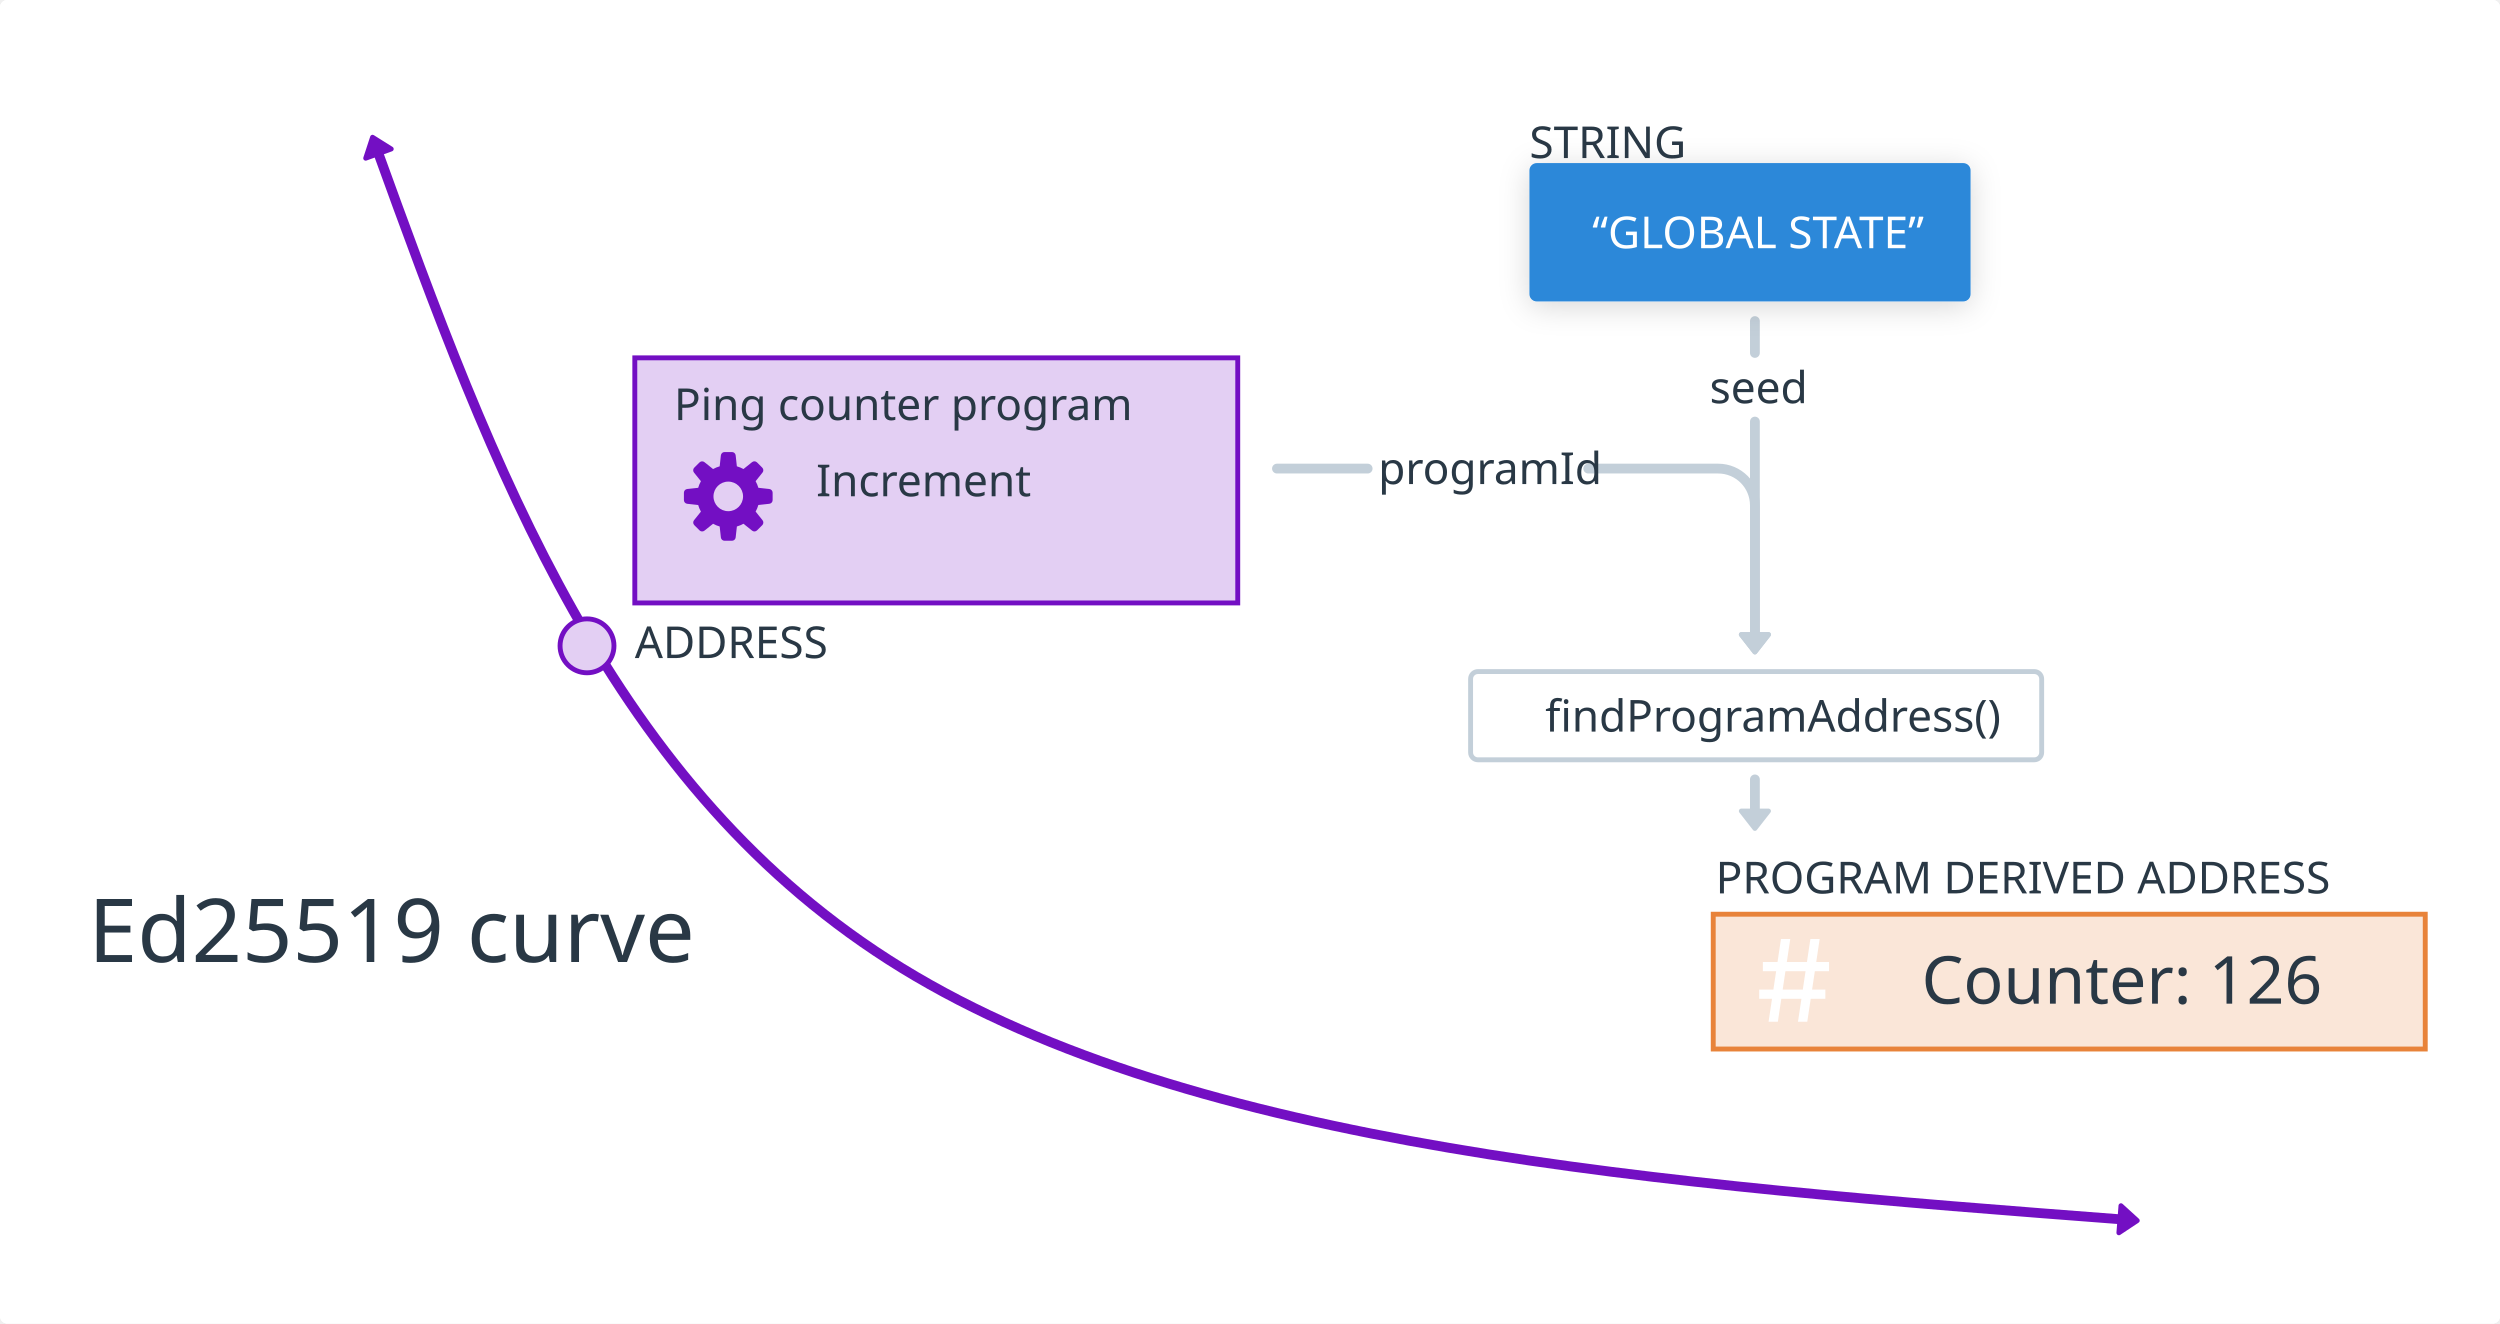
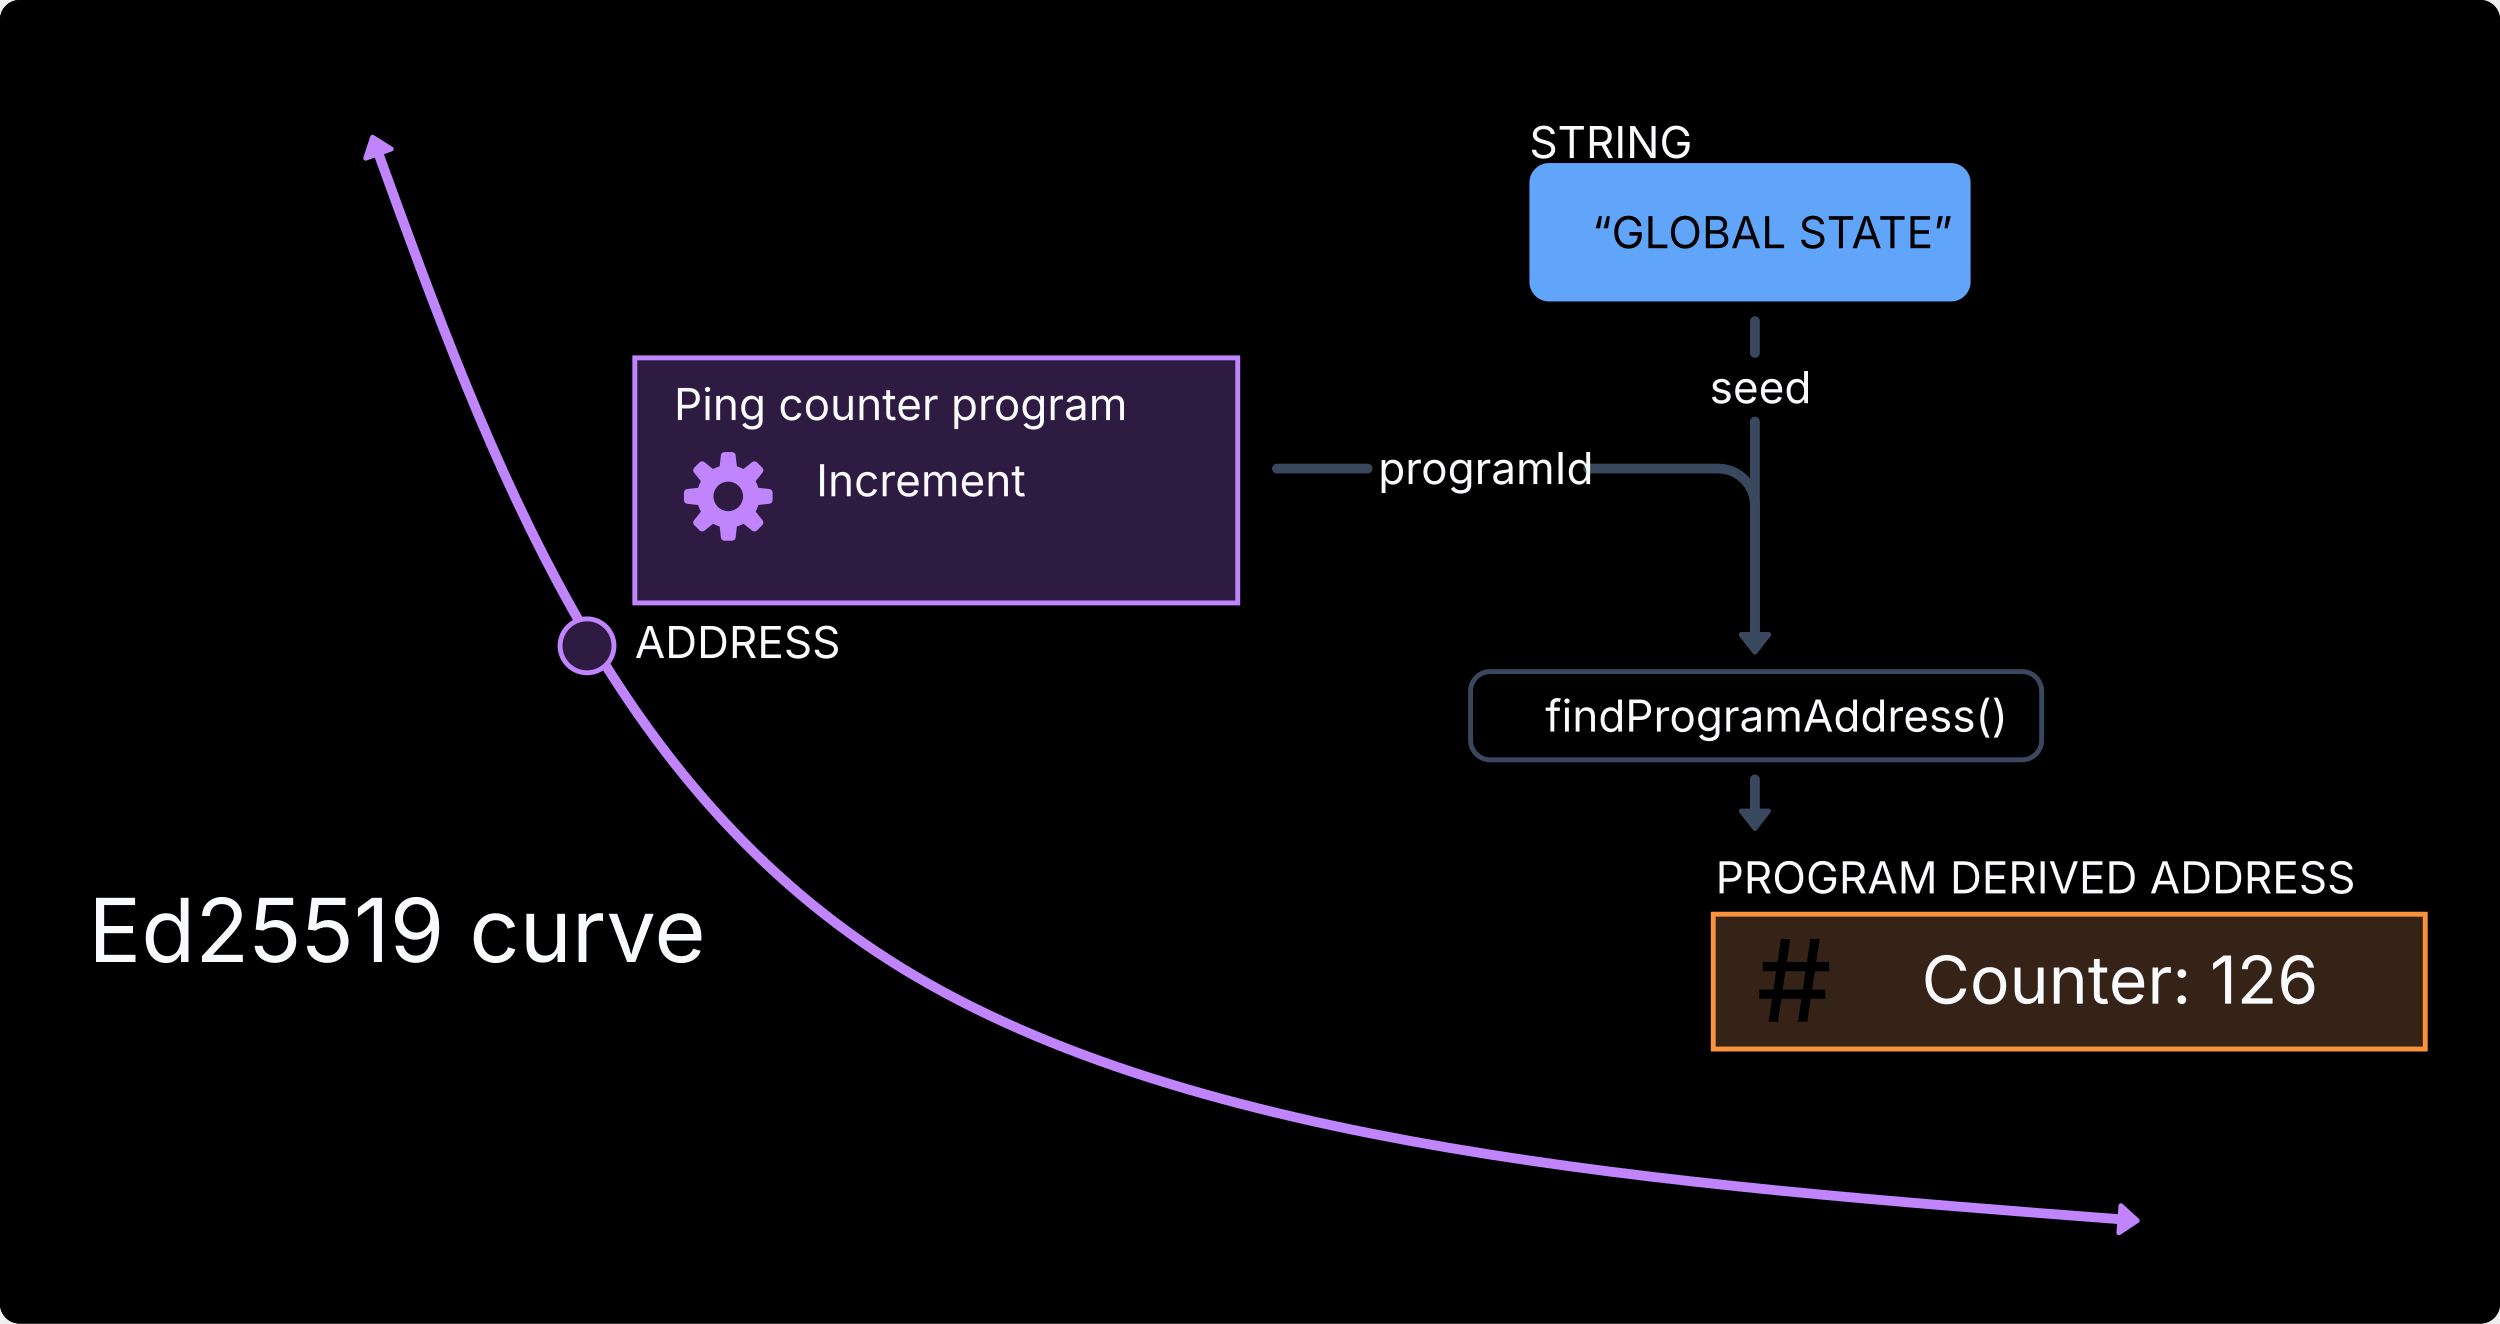
<svg xmlns="http://www.w3.org/2000/svg" version="1.1" viewBox="1080 240 1020 540" width="1020px" height="540px">
  <defs>
-     <style>@font-face{
-     font-family:"DIN Next";
-     font-weight: 400;
-     src:url("https://whimsical.com/fonts/139e8e25-0eea-4cb4-a5d4-79048803e73d.eot?#iefix");
-     src:url("https://whimsical.com/fonts/139e8e25-0eea-4cb4-a5d4-79048803e73d.eot?#iefix") format("eot"),url("https://whimsical.com/fonts/094b15e3-94bd-435b-a595-d40edfde661a.woff2") format("woff2"),url("https://whimsical.com/fonts/7e5fbe11-4858-4bd1-9ec6-a1d9f9d227aa.woff") format("woff"),url("https://whimsical.com/fonts/0f11eff9-9f05-46f5-9703-027c510065d7.ttf") format("truetype"),url("https://whimsical.com/fonts/48b61978-3f30-4274-823c-5cdcd1876918.svg#48b61978-3f30-4274-823c-5cdcd1876918") format("svg");
- }
- @font-face{
-     font-family:"DIN Next";
-     font-weight: 400;
-     font-style: italic;
-     src:url("https://whimsical.com/fonts/df24d5e8-5087-42fd-99b1-b16042d666c8.eot?#iefix");
-     src:url("https://whimsical.com/fonts/df24d5e8-5087-42fd-99b1-b16042d666c8.eot?#iefix") format("eot"),url("https://whimsical.com/fonts/46251881-ffe9-4bfb-99c7-d6ce3bebaf3e.woff2") format("woff2"),url("https://whimsical.com/fonts/790ebbf2-62c5-4a32-946f-99d405f9243e.woff") format("woff"),url("https://whimsical.com/fonts/d28199e6-0f4a-42df-97f4-606701c6f75a.ttf") format("truetype"),url("https://whimsical.com/fonts/37a462c0-d86e-492c-b9ab-35e6bd417f6c.svg#37a462c0-d86e-492c-b9ab-35e6bd417f6c") format("svg");
- }
- @font-face{
-     font-weight: 500;
-     font-family:"DIN Next";
-     src:url("https://whimsical.com/fonts/c5b058fc-55ce-4e06-a175-5c7d9a7e90f4.eot?#iefix");
-     src:url("https://whimsical.com/fonts/c5b058fc-55ce-4e06-a175-5c7d9a7e90f4.eot?#iefix") format("eot"),url("https://whimsical.com/fonts/7b29ae40-30ff-4f99-a2b9-cde88669fa2f.woff2") format("woff2"),url("https://whimsical.com/fonts/bf73077c-e354-4562-a085-f4703eb1d653.woff") format("woff"),url("https://whimsical.com/fonts/0ffa6947-5317-4d07-b525-14d08a028821.ttf") format("truetype"),url("https://whimsical.com/fonts/9e423e45-5450-4991-a157-dbe6cf61eb4e.svg#9e423e45-5450-4991-a157-dbe6cf61eb4e") format("svg");
- }
- @font-face{
-     font-family:"DIN Next";
-     font-weight: 500;
-     font-style: italic;
-     src:url("https://whimsical.com/fonts/9897c008-fd65-48a4-afc7-36de2fea97b9.eot?#iefix");
-     src:url("https://whimsical.com/fonts/9897c008-fd65-48a4-afc7-36de2fea97b9.eot?#iefix") format("eot"),url("https://whimsical.com/fonts/c7717981-647d-4b76-8817-33062e42d11f.woff2") format("woff2"),url("https://whimsical.com/fonts/b852cd4c-1255-40b1-a2be-73a9105b0155.woff") format("woff"),url("https://whimsical.com/fonts/821b00ad-e741-4e2d-af1a-85594367c8a2.ttf") format("truetype"),url("https://whimsical.com/fonts/d3e3b689-a6b0-45f2-b279-f5e194f87409.svg#d3e3b689-a6b0-45f2-b279-f5e194f87409") format("svg");
- }
- @font-face{
-     font-weight: 700;
-     font-family:"DIN Next";
-     src:url("https://whimsical.com/fonts/81cd3b08-fd39-4ae3-8d05-9d24709eba84.eot?#iefix");
-     src:url("https://whimsical.com/fonts/81cd3b08-fd39-4ae3-8d05-9d24709eba84.eot?#iefix") format("eot"),url("https://whimsical.com/fonts/31704504-4671-47a6-a61e-397f07410d91.woff2") format("woff2"),url("https://whimsical.com/fonts/b8a280da-481f-44a0-8d9c-1bc64bd7227c.woff") format("woff"),url("https://whimsical.com/fonts/276d122a-0fab-447b-9fc0-5d7fb0eafce2.ttf") format("truetype"),url("https://whimsical.com/fonts/8fb8273a-8213-4928-808b-b5bfaf3fd7e9.svg#8fb8273a-8213-4928-808b-b5bfaf3fd7e9") format("svg");
- }
- @font-face{
-     font-family:"DIN Next";
-     font-weight: 700;
-     font-style: italic;
-     src:url("https://whimsical.com/fonts/00cc6df3-ed32-4004-8dd8-1c576600a408.eot?#iefix");
-     src:url("https://whimsical.com/fonts/00cc6df3-ed32-4004-8dd8-1c576600a408.eot?#iefix") format("eot"),url("https://whimsical.com/fonts/4132c4c8-680c-4d6d-9251-a2da38503bbd.woff2") format("woff2"),url("https://whimsical.com/fonts/366401fe-6df4-47be-8f55-8a411cff0dd2.woff") format("woff"),url("https://whimsical.com/fonts/dbe4f7ba-fc16-44a6-a577-571620e9edaf.ttf") format("truetype"),url("https://whimsical.com/fonts/f874edca-ee87-4ccf-8b1d-921fbc3c1c36.svg#f874edca-ee87-4ccf-8b1d-921fbc3c1c36") format("svg");
- }
- 
- @font-face {
-     font-family: 'PFDINMonoPro';
-     src:url('https://whimsical.com/fonts/PFDINMonoPro-Regular.woff') format('woff');
-     font-weight: 400;
- }
- @font-face {
-     font-family: 'PFDINMonoPro';
-     src:url('https://whimsical.com/fonts/PFDINMonoPro-Italic.woff') format('woff');
-     font-style: italic;
-     font-weight: 400;
- }
- @font-face {
-     font-family: 'PFDINMonoPro';
-     src:url('https://whimsical.com/fonts/PFDINMonoPro-Bold.woff') format('woff');
-     font-weight: 700;
- }
- @font-face {
-     font-family: 'PFDINMonoPro';
-     src:url('https://whimsical.com/fonts/PFDINMonoPro-BoldItalic.woff') format('woff');
-     font-style: italic;
-     font-weight: 700;
- }
- * {-webkit-font-smoothing: auto; -moz-osx-font-smoothing: auto;}@media print { svg { width: 100%; height: 100%; } }</style>
+     <style>text{font-family:Diatype,Inter,ui-sans-serif,system-ui,sans-serif}</style>
    <g>
      <filter id="white-fill-shadow" y="-50%" height="200%">
        <feDropShadow dx="0" dy="2" stdDeviation="6" flood-opacity="0.03" flood-color="#000000" />
      </filter>
      <filter id="light-gray-fill-shadow" y="-50%" height="200%">
        <feDropShadow dx="0" dy="2" stdDeviation="6" flood-opacity="0.09" flood-color="#000000" />
      </filter>
      <filter id="yellow-fill-shadow" y="-50%" height="200%">
        <feDropShadow dx="0" dy="2" stdDeviation="6" flood-opacity="0.12" flood-color="#000000" />
      </filter>
      <filter id="fill-shadow" y="-50%" height="200%">
        <feDropShadow dx="0" dy="2" stdDeviation="6" flood-opacity="0.16" flood-color="#000000" />
      </filter>
      <filter id="frame-shadow" y="-50%" height="200%">
        <feDropShadow dx="0" dy="3" stdDeviation="8" flood-opacity="0.06" flood-color="#000000" />
      </filter>
      <filter id="button-shadow" y="-50%" height="200%">
        <feDropShadow dx="0" dy="2" stdDeviation="6" flood-opacity="0.03" flood-color="#000000" />
      </filter>
      <filter id="button-hover-shadow" y="-50%" height="200%">
        <feDropShadow dx="0" dy="2" stdDeviation="6" flood-opacity="0.08" flood-color="#000000" />
      </filter>
      <filter id="badge-shadow" y="-50%" height="200%">
        <feDropShadow dx="0" dy="2" stdDeviation="6" flood-opacity="0.08" flood-color="#000000" />
      </filter>
    </g>
  </defs>
  <g>
-     <rect x="1080" y="240" width="1020" height="540" rx="3" ry="3" fill="#FFFFFF" filter="url(#white-fill-shadow)" />
+     <rect x="1080" y="240" width="1020" height="540" rx="8" ry="8" fill="#000000" filter="url(#white-fill-shadow)" />
    <g>
-       <rect x="1080" y="240" width="1020" height="540" rx="3" ry="3" fill="#FFFFFF" />
+       <rect x="1080" y="240" width="1020" height="540" rx="8" ry="8" fill="#000000" />
    </g>
    <g>
      <g>
        <g>
          <g>
            <g>
-               <rect width="290.5" height="55" x="1779" y="613" stroke="#E8833A" stroke-width="2" fill="#fae6d8" />
+               <rect width="290.5" height="55" x="1779" y="613" stroke="#fb923c" stroke-width="2" fill="#352317" />
            </g>
          </g>
          <g>
            <g>
              <g transform="translate(1794 622) rotate(0 18 18)">
-                 <svg id="sd379c306-f35a-4ab0-902a-c95c4d330fa2" width="36" height="36" viewBox="0 0 48 48" data-icon-name="hash-mark" data-icon-partition="g48-13" data-icon-color="#FFFFFF">
-                   <style>#sd379c306-f35a-4ab0-902a-c95c4d330fa2 *[fill='#444444'], #sd379c306-f35a-4ab0-902a-c95c4d330fa2 *[fill='#444'] {fill:#FFFFFF;}#sd379c306-f35a-4ab0-902a-c95c4d330fa2 *[stroke='#444444'], #sd379c306-f35a-4ab0-902a-c95c4d330fa2 *[stroke='#444'] {stroke:#FFFFFF;}</style>
+                 <svg id="sd379c306-f35a-4ab0-902a-c95c4d330fa2" width="36" height="36" viewBox="0 0 48 48" data-icon-name="hash-mark" data-icon-partition="g48-13" data-icon-color="#000000">
+                   <style>#sd379c306-f35a-4ab0-902a-c95c4d330fa2 *[fill='#e2e8f0'], #sd379c306-f35a-4ab0-902a-c95c4d330fa2 *[fill='#444'] {fill:#000000;}#sd379c306-f35a-4ab0-902a-c95c4d330fa2 *[stroke='#e2e8f0'], #sd379c306-f35a-4ab0-902a-c95c4d330fa2 *[stroke='#444'] {stroke:#000000;}</style>
                  <g>
                    <path d="M43,19V14H36.028L37.9,1.5H32.847L30.972,14H20.028L21.9,1.5H16.847L14.972,14H7v5h7.222l-1.5,10H5v5h6.973L10.1,46.5h5.055L17.028,34H27.972L26.1,46.5h5.056L33.028,34H41V29H33.778l1.5-10ZM28.722,29H17.778l1.5-10H30.222Z" fill="#444" />
                  </g>
                </svg>
              </g>
            </g>
          </g>
          <g>
            <g class="content">
              <g>
                <g>
                  <g>
                    <g>
                      <g />
-                       <text fill="#293845" hover-props="{}">
-                         <tspan x="1864" y="649.5" font-family="DIN Next, system-ui, sans-serif" font-size="27" font-style="normal" font-weight="normal">Counter: 126</tspan>
-                       </text>
-                     </g>
-                   </g>
-                 </g>
-               </g>
-             </g>
-           </g>
-           <g>
-             <g class="content">
-               <g>
-                 <g>
-                   <g>
-                     <g>
-                       <g />
-                       <text fill="#293845" hover-props="{}">
-                         <tspan x="1780" y="604.5" font-family="DIN Next, system-ui, sans-serif" font-size="18" font-style="normal" font-weight="normal">PROGRAM DERIVED ADDRESS</tspan>
-                       </text>
-                     </g>
-                   </g>
-                 </g>
-               </g>
-             </g>
-           </g>
-         </g>
-       </g>
-       <g>
-         <g>
-           <path d="M1796,371v13M1796,412v90" fill="none" stroke="#C3CFD9" stroke-linecap="round" stroke-linejoin="round" stroke-width="4" />
-           <polygon points="1801.541,498.908 1796,506 1790.459,498.908" fill="#C3CFD9" stroke="#C3CFD9" stroke-width="2" stroke-linecap="round" stroke-linejoin="round" />
+                       <text fill="#f8fafc" hover-props="{}">
+                         <tspan x="1864" y="649.5" font-family="Diatype,Inter,ui-sans-serif,system-ui,sans-serif" font-size="27" font-style="normal" font-weight="normal">Counter: 126</tspan>
+                       </text>
+                     </g>
+                   </g>
+                 </g>
+               </g>
+             </g>
+           </g>
+           <g>
+             <g class="content">
+               <g>
+                 <g>
+                   <g>
+                     <g>
+                       <g />
+                       <text fill="#f8fafc" hover-props="{}">
+                         <tspan x="1780" y="604.5" font-family="Diatype,Inter,ui-sans-serif,system-ui,sans-serif" font-size="18" font-style="normal" font-weight="normal">PROGRAM DERIVED ADDRESS</tspan>
+                       </text>
+                     </g>
+                   </g>
+                 </g>
+               </g>
+             </g>
+           </g>
+         </g>
+       </g>
+       <g>
+         <g>
+           <path d="M1796,371v13M1796,412v90" fill="none" stroke="#3a485f" stroke-linecap="round" stroke-linejoin="round" stroke-width="4" />
+           <polygon points="1801.541,498.908 1796,506 1790.459,498.908" fill="#3a485f" stroke="#3a485f" stroke-width="2" stroke-linecap="round" stroke-linejoin="round" />
          <g class="content">
            <g>
              <g>
                <g>
                  <g>
                    <g />
-                     <text fill="#293845" hover-props="{}">
-                       <tspan x="1777.532" y="404.5" font-family="DIN Next, system-ui, sans-serif" font-size="18" font-style="normal" font-weight="normal">seed</tspan>
+                     <text fill="#f8fafc" hover-props="{}">
+                       <tspan x="1777.532" y="404.5" font-family="Diatype,Inter,ui-sans-serif,system-ui,sans-serif" font-size="18" font-style="normal" font-weight="normal">seed</tspan>
                    </text>
                  </g>
                </g>
              </g>
            </g>
          </g>
        </g>
      </g>
      <g>
        <g>
          <g>
-             <rect x="1704" y="306.533" width="180" height="56.467" rx="3" ry="3" fill="#FFFFFF" filter="url(#fill-shadow)" />
-             <g>
-               <rect x="1704" y="306.533" width="180" height="56.467" rx="3" ry="3" fill="#2C88D9" />
+             <rect x="1704" y="306.533" width="180" height="56.467" rx="8" ry="8" fill="#000000" filter="url(#fill-shadow)" />
+             <g>
+               <rect x="1704" y="306.533" width="180" height="56.467" rx="8" ry="8" fill="#60a5fa" />
              <g class="content">
                <g>
                  <g>
                    <g>
                      <g>
                        <g />
-                         <text fill="#FFFFFF" hover-props="{}">
-                           <tspan x="1729.615" y="341.267" font-family="DIN Next, system-ui, sans-serif" font-size="18" font-style="normal" font-weight="normal">“GLOBAL STATE”</tspan>
+                         <text fill="#000000" hover-props="{}">
+                           <tspan x="1729.615" y="341.267" font-family="Diatype,Inter,ui-sans-serif,system-ui,sans-serif" font-size="18" font-style="normal" font-weight="normal">“GLOBAL STATE”</tspan>
                        </text>
                      </g>
                    </g>
                  </g>
                </g>
              </g>
            </g>
          </g>
          <g>
            <g class="content">
              <g>
                <g>
                  <g>
                    <g>
                      <g />
-                       <text fill="#293845" hover-props="{}">
-                         <tspan x="1704" y="304.5" font-family="DIN Next, system-ui, sans-serif" font-size="18" font-style="normal" font-weight="normal">STRING</tspan>
-                       </text>
-                     </g>
-                   </g>
-                 </g>
-               </g>
-             </g>
-           </g>
-         </g>
-       </g>
-       <g>
-         <g>
-           <g>
-             <g>
-               <g>
-                 <g>
-                   <rect width="246" height="100" x="1339" y="386" stroke="#730FC3" stroke-width="2" fill="#e3cff3" />
+                       <text fill="#f8fafc" hover-props="{}">
+                         <tspan x="1704" y="304.5" font-family="Diatype,Inter,ui-sans-serif,system-ui,sans-serif" font-size="18" font-style="normal" font-weight="normal">STRING</tspan>
+                       </text>
+                     </g>
+                   </g>
+                 </g>
+               </g>
+             </g>
+           </g>
+         </g>
+       </g>
+       <g>
+         <g>
+           <g>
+             <g>
+               <g>
+                 <g>
+                   <rect width="246" height="100" x="1339" y="386" stroke="#c084fc" stroke-width="2" fill="#2d1b42" />
                </g>
              </g>
              <g>
                <g class="content">
                  <g>
                    <g>
                      <g>
                        <g>
                          <g />
-                           <text fill="#293845" hover-props="{}">
-                             <tspan x="1355" y="411.375" font-family="DIN Next, system-ui, sans-serif" font-size="18" font-style="normal" font-weight="normal">Ping counter program</tspan>
+                           <text fill="#f8fafc" hover-props="{}">
+                             <tspan x="1355" y="411.375" font-family="Diatype,Inter,ui-sans-serif,system-ui,sans-serif" font-size="18" font-style="normal" font-weight="normal">Ping counter program</tspan>
                          </text>
                        </g>
                      </g>
                    </g>
                  </g>
                </g>
              </g>
            </g>
          </g>
          <g>
            <g>
              <g transform="translate(1359.035 424.4328) rotate(0 18.09844 18.09844)">
-                 <svg id="sf82e16af-3a13-43d0-9353-b0136929ba31" width="36.197" height="36.197" viewBox="0 0 12 12" data-icon-name="cogwheel" data-icon-partition="g12-1" data-icon-color="#730FC3">
-                   <style>#sf82e16af-3a13-43d0-9353-b0136929ba31 *[fill='#444444'], #sf82e16af-3a13-43d0-9353-b0136929ba31 *[fill='#444'] {fill:#730FC3;}#sf82e16af-3a13-43d0-9353-b0136929ba31 *[stroke='#444444'], #sf82e16af-3a13-43d0-9353-b0136929ba31 *[stroke='#444'] {stroke:#730FC3;}</style>
+                 <svg id="sf82e16af-3a13-43d0-9353-b0136929ba31" width="36.197" height="36.197" viewBox="0 0 12 12" data-icon-name="cogwheel" data-icon-partition="g12-1" data-icon-color="#c084fc">
+                   <style>#sf82e16af-3a13-43d0-9353-b0136929ba31 *[fill='#e2e8f0'], #sf82e16af-3a13-43d0-9353-b0136929ba31 *[fill='#444'] {fill:#c084fc;}#sf82e16af-3a13-43d0-9353-b0136929ba31 *[stroke='#e2e8f0'], #sf82e16af-3a13-43d0-9353-b0136929ba31 *[stroke='#444'] {stroke:#c084fc;}</style>
                  <g>
                    <path d="M11.555,5l-1.486-.165a4.223,4.223,0,0,0-.37-.893l.934-1.168a.5.5,0,0,0-.037-.666L9.889,1.4a.5.5,0,0,0-.666-.037L8.055,2.3a4.223,4.223,0,0,0-.893-.37L7,.445A.5.5,0,0,0,6.5,0h-1A.5.5,0,0,0,5,.445L4.838,1.931a4.223,4.223,0,0,0-.893.37L2.777,1.367a.5.5,0,0,0-.666.037L1.4,2.111a.5.5,0,0,0-.037.666L2.3,3.945a4.223,4.223,0,0,0-.37.893L.445,5A.5.5,0,0,0,0,5.5v1A.5.5,0,0,0,.445,7l1.486.165a4.223,4.223,0,0,0,.37.893L1.367,9.223a.5.5,0,0,0,.037.666l.707.707a.5.5,0,0,0,.666.037L3.945,9.7a4.223,4.223,0,0,0,.893.37L5,11.555A.5.5,0,0,0,5.5,12h1a.5.5,0,0,0,.5-.445l.165-1.486a4.223,4.223,0,0,0,.893-.37l1.168.934a.5.5,0,0,0,.666-.037l.707-.707a.5.5,0,0,0,.037-.666L9.7,8.055a4.223,4.223,0,0,0,.37-.893L11.555,7A.5.5,0,0,0,12,6.5v-1A.5.5,0,0,0,11.555,5ZM6,8A2,2,0,1,1,8,6,2,2,0,0,1,6,8Z" fill="#444" />
                  </g>
                </svg>
              </g>
            </g>
          </g>
          <g>
            <g class="content">
              <g>
                <g>
                  <g>
                    <g>
                      <g />
-                       <text fill="#293845" hover-props="{}">
-                         <tspan x="1413" y="442.469" font-family="DIN Next, system-ui, sans-serif" font-size="18" font-style="normal" font-weight="normal">Increment</tspan>
-                       </text>
-                     </g>
-                   </g>
-                 </g>
-               </g>
-             </g>
-           </g>
-         </g>
-       </g>
-       <g>
-         <g>
-           <path d="M1601,431.185h37M1728,431.185h53c8.284,0 15,6.716 15,15v55.815" fill="none" stroke="#C3CFD9" stroke-linecap="round" stroke-linejoin="round" stroke-width="4" />
-           <polygon points="1801.541,498.908 1796,506 1790.459,498.908" fill="#C3CFD9" stroke="#C3CFD9" stroke-width="2" stroke-linecap="round" stroke-linejoin="round" />
+                       <text fill="#f8fafc" hover-props="{}">
+                         <tspan x="1413" y="442.469" font-family="Diatype,Inter,ui-sans-serif,system-ui,sans-serif" font-size="18" font-style="normal" font-weight="normal">Increment</tspan>
+                       </text>
+                     </g>
+                   </g>
+                 </g>
+               </g>
+             </g>
+           </g>
+         </g>
+       </g>
+       <g>
+         <g>
+           <path d="M1601,431.185h37M1728,431.185h53c8.284,0 15,6.716 15,15v55.815" fill="none" stroke="#3a485f" stroke-linecap="round" stroke-linejoin="round" stroke-width="4" />
+           <polygon points="1801.541,498.908 1796,506 1790.459,498.908" fill="#3a485f" stroke="#3a485f" stroke-width="2" stroke-linecap="round" stroke-linejoin="round" />
          <g class="content">
            <g>
              <g>
                <g>
                  <g>
                    <g />
-                     <text fill="#293845" hover-props="{}">
-                       <tspan x="1642.32" y="437.5" font-family="DIN Next, system-ui, sans-serif" font-size="18" font-style="normal" font-weight="normal">programId</tspan>
+                     <text fill="#f8fafc" hover-props="{}">
+                       <tspan x="1642.32" y="437.5" font-family="Diatype,Inter,ui-sans-serif,system-ui,sans-serif" font-size="18" font-style="normal" font-weight="normal">programId</tspan>
                    </text>
                  </g>
                </g>
              </g>
            </g>
          </g>
        </g>
      </g>
      <g>
        <g>
-           <rect x="1680" y="514" width="233" height="36" rx="3" ry="3" fill="#ffffff" />
-           <rect y="514" rx="3" stroke="#C3CFD9" fill="none" stroke-linejoin="round" width="233" stroke-linecap="round" stroke-width="2" x="1680" ry="3" height="36" />
+           <rect x="1680" y="514" width="233" height="36" rx="8" ry="8" fill="#000000" />
+           <rect y="514" rx="8" stroke="#3a485f" fill="none" stroke-linejoin="round" width="233" stroke-linecap="round" stroke-width="2" x="1680" ry="8" height="36" />
          <g class="content">
            <g>
              <g>
                <g>
                  <g>
                    <g />
-                     <text fill="#293845" hover-props="{}">
-                       <tspan x="1710.46" y="538.5" font-family="DIN Next, system-ui, sans-serif" font-size="18" font-style="normal" font-weight="normal">findProgramAddress()</tspan>
+                     <text fill="#f8fafc" hover-props="{}">
+                       <tspan x="1710.46" y="538.5" font-family="Diatype,Inter,ui-sans-serif,system-ui,sans-serif" font-size="18" font-style="normal" font-weight="normal">findProgramAddress()</tspan>
                    </text>
                  </g>
                </g>
              </g>
            </g>
          </g>
        </g>
      </g>
      <g>
        <g>
-           <line stroke="#C3CFD9" fill="none" stroke-linejoin="round" y1="558" stroke-linecap="round" stroke-width="4" x1="1796" y2="574" x2="1796" />
-           <polygon points="1801.541,570.908 1796,578 1790.459,570.908" fill="#C3CFD9" stroke="#C3CFD9" stroke-width="2" stroke-linecap="round" stroke-linejoin="round" />
-         </g>
-       </g>
-       <g>
-         <g>
-           <path d="M1233.361,299.761c47.553,131.408 95.773,262.268 214.639,335.239c119.169,73.157 309.345,88.127 500.012,102.695" fill="none" stroke="#730FC3" stroke-linecap="round" stroke-linejoin="round" stroke-width="4" />
-           <polygon points="1229.203,304.554 1232,296 1239.623,300.784" fill="#730FC3" stroke="#730FC3" stroke-width="2" stroke-linecap="round" stroke-linejoin="round" />
-           <polygon points="1945.351,731.935 1952,738 1944.506,742.985" fill="#730FC3" stroke="#730FC3" stroke-width="2" stroke-linecap="round" stroke-linejoin="round" />
+           <line stroke="#3a485f" fill="none" stroke-linejoin="round" y1="558" stroke-linecap="round" stroke-width="4" x1="1796" y2="574" x2="1796" />
+           <polygon points="1801.541,570.908 1796,578 1790.459,570.908" fill="#3a485f" stroke="#3a485f" stroke-width="2" stroke-linecap="round" stroke-linejoin="round" />
+         </g>
+       </g>
+       <g>
+         <g>
+           <path d="M1233.361,299.761c47.553,131.408 95.773,262.268 214.639,335.239c119.169,73.157 309.345,88.127 500.012,102.695" fill="none" stroke="#c084fc" stroke-linecap="round" stroke-linejoin="round" stroke-width="4" />
+           <polygon points="1229.203,304.554 1232,296 1239.623,300.784" fill="#c084fc" stroke="#c084fc" stroke-width="2" stroke-linecap="round" stroke-linejoin="round" />
+           <polygon points="1945.351,731.935 1952,738 1944.506,742.985" fill="#c084fc" stroke="#c084fc" stroke-width="2" stroke-linecap="round" stroke-linejoin="round" />
        </g>
      </g>
      <g>
        <g class="content">
          <g>
            <g>
              <g>
                <g>
                  <g />
-                   <text fill="#293845" hover-props="{}">
-                     <tspan x="1116" y="632.5" font-family="DIN Next, system-ui, sans-serif" font-size="36" font-style="normal" font-weight="normal">Ed25519 curve</tspan>
+                   <text fill="#f8fafc" hover-props="{}">
+                     <tspan x="1116" y="632.5" font-family="Diatype,Inter,ui-sans-serif,system-ui,sans-serif" font-size="36" font-style="normal" font-weight="normal">Ed25519 curve</tspan>
                  </text>
                </g>
              </g>
            </g>
          </g>
        </g>
      </g>
      <g>
        <g>
          <g>
            <g class="content">
              <g>
                <g>
                  <g>
                    <g>
                      <g />
-                       <text fill="#293845" hover-props="{}">
-                         <tspan x="1339" y="508.5" font-family="DIN Next, system-ui, sans-serif" font-size="18" font-style="normal" font-weight="normal">ADDRESS</tspan>
-                       </text>
-                     </g>
-                   </g>
-                 </g>
-               </g>
-             </g>
-           </g>
-           <g>
-             <g>
-               <ellipse stroke="#730FC3" stroke-width="2" fill="#e3cff3" cx="1319.5" cy="503.5" rx="11" ry="11" />
+                       <text fill="#f8fafc" hover-props="{}">
+                         <tspan x="1339" y="508.5" font-family="Diatype,Inter,ui-sans-serif,system-ui,sans-serif" font-size="18" font-style="normal" font-weight="normal">ADDRESS</tspan>
+                       </text>
+                     </g>
+                   </g>
+                 </g>
+               </g>
+             </g>
+           </g>
+           <g>
+             <g>
+               <ellipse stroke="#c084fc" stroke-width="2" fill="#2d1b42" cx="1319.5" cy="503.5" rx="11" ry="11" />
            </g>
          </g>
        </g>
      </g>
    </g>
  </g>
</svg>
